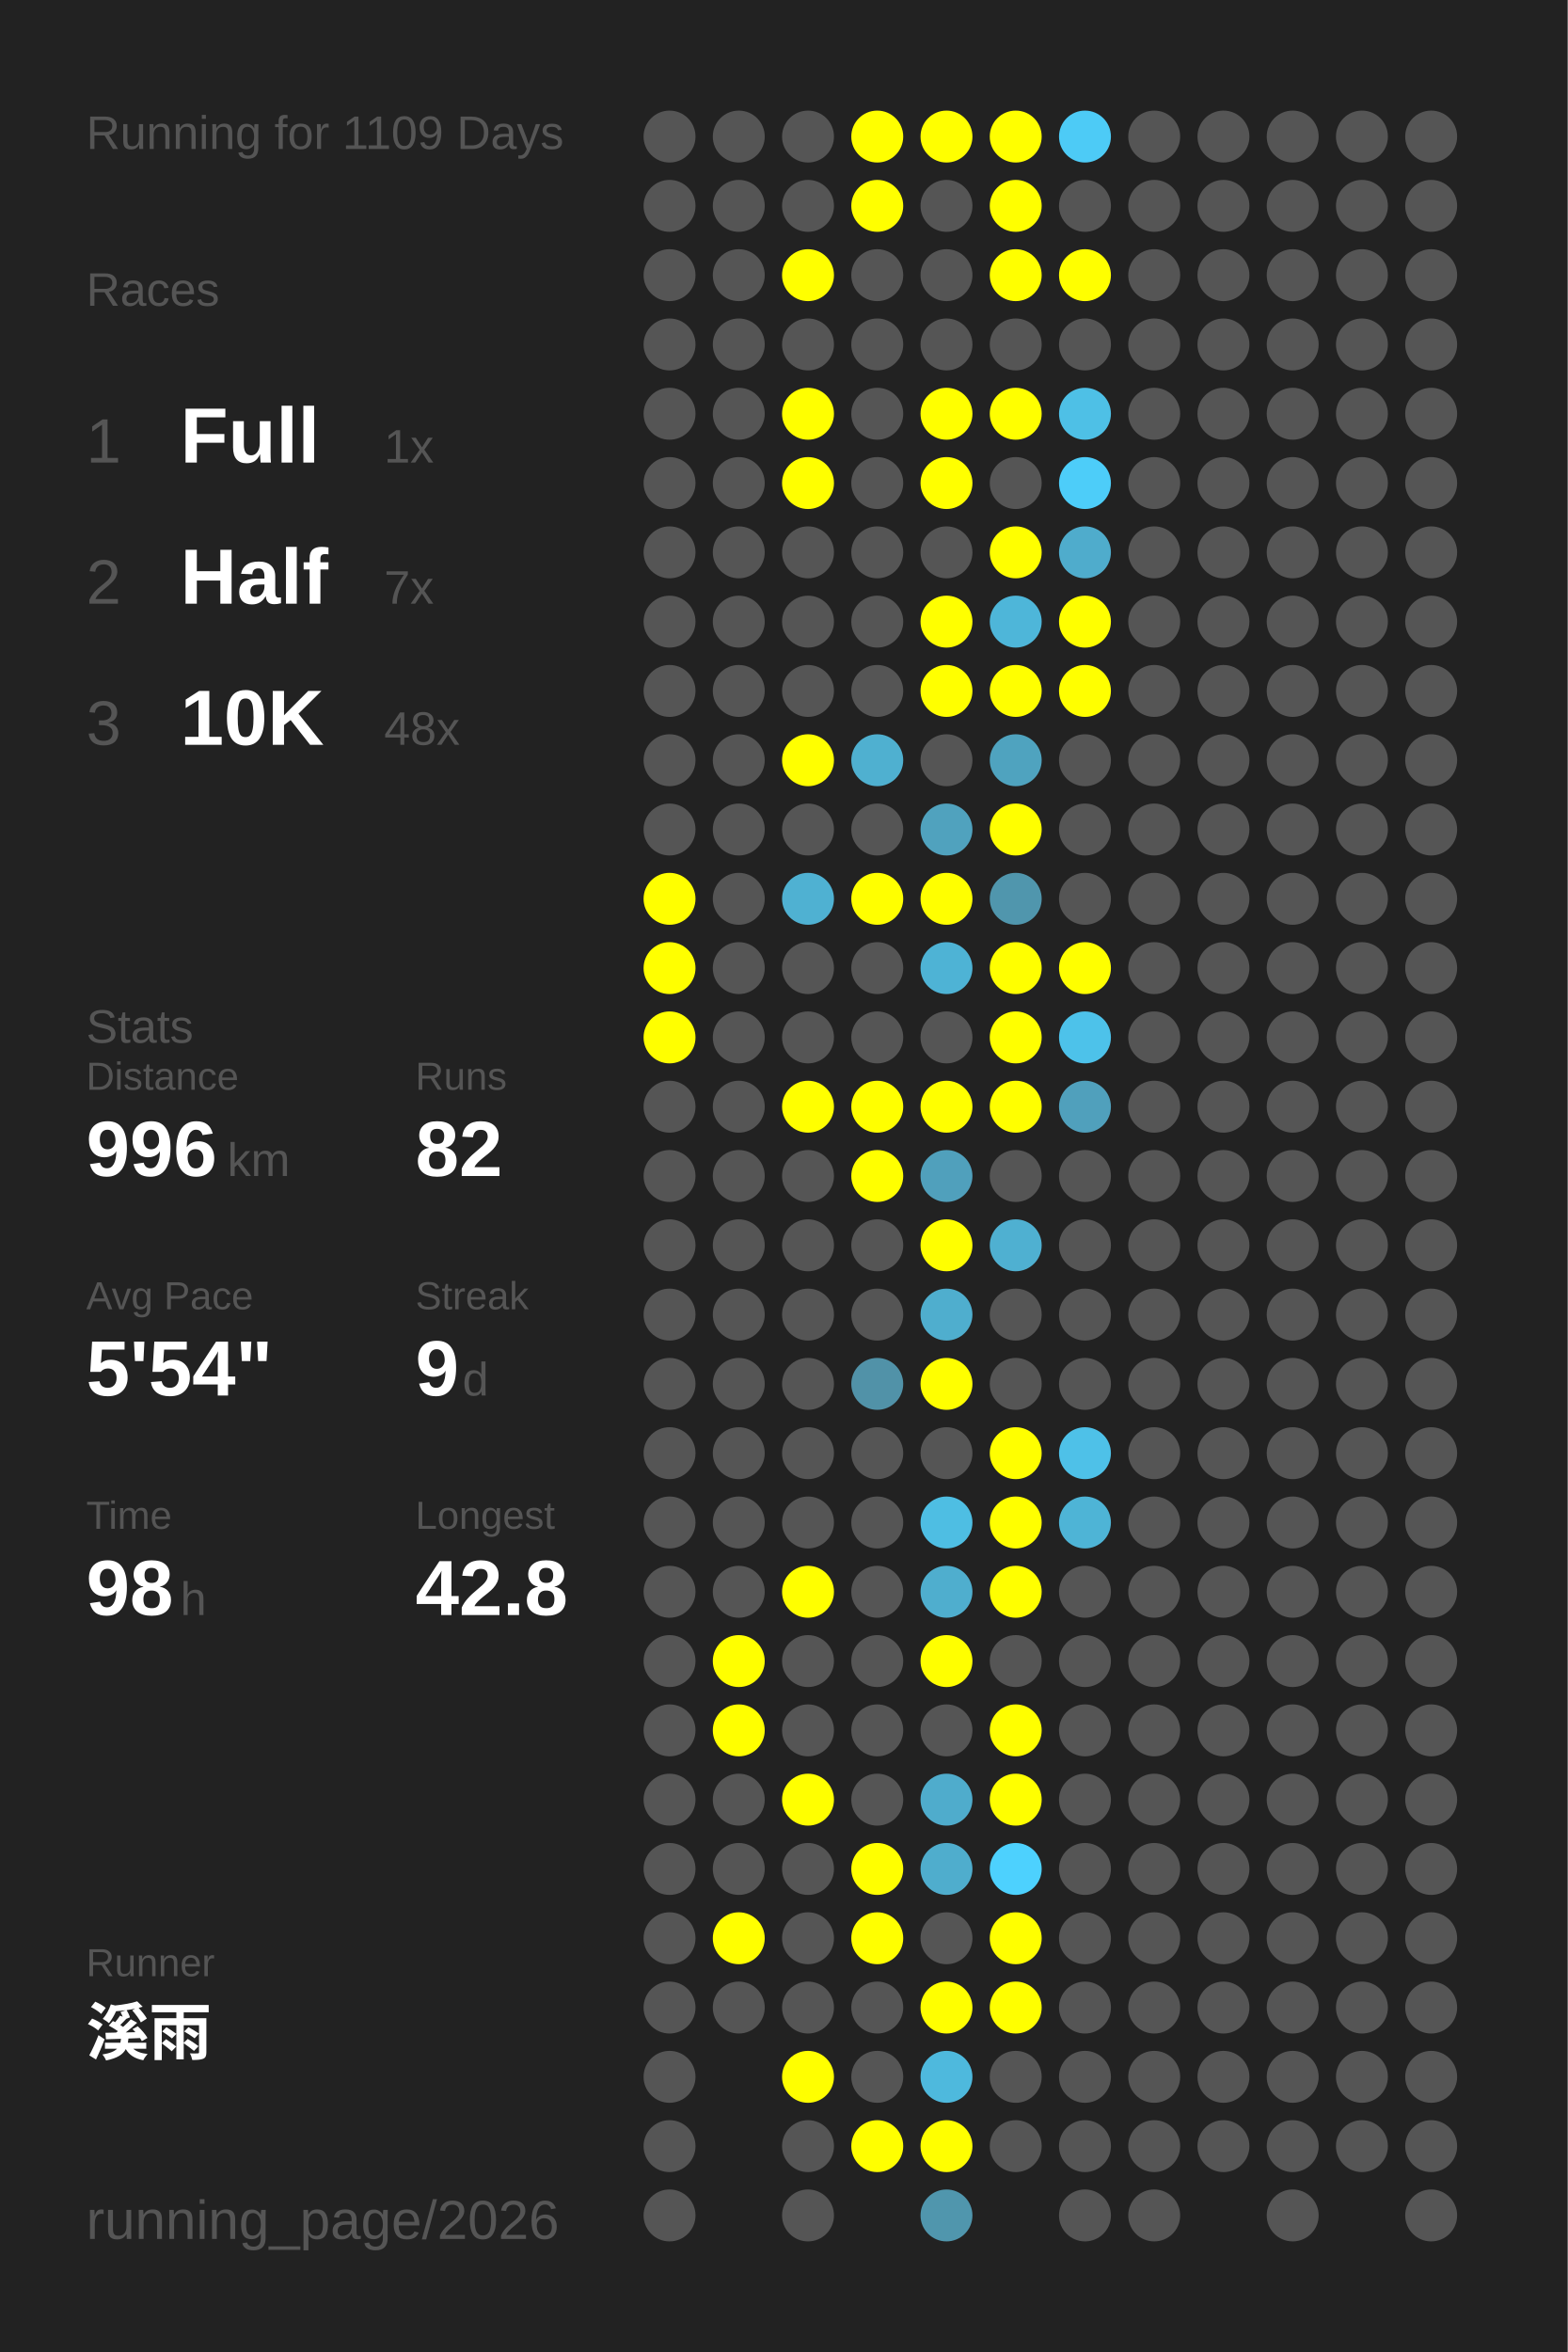
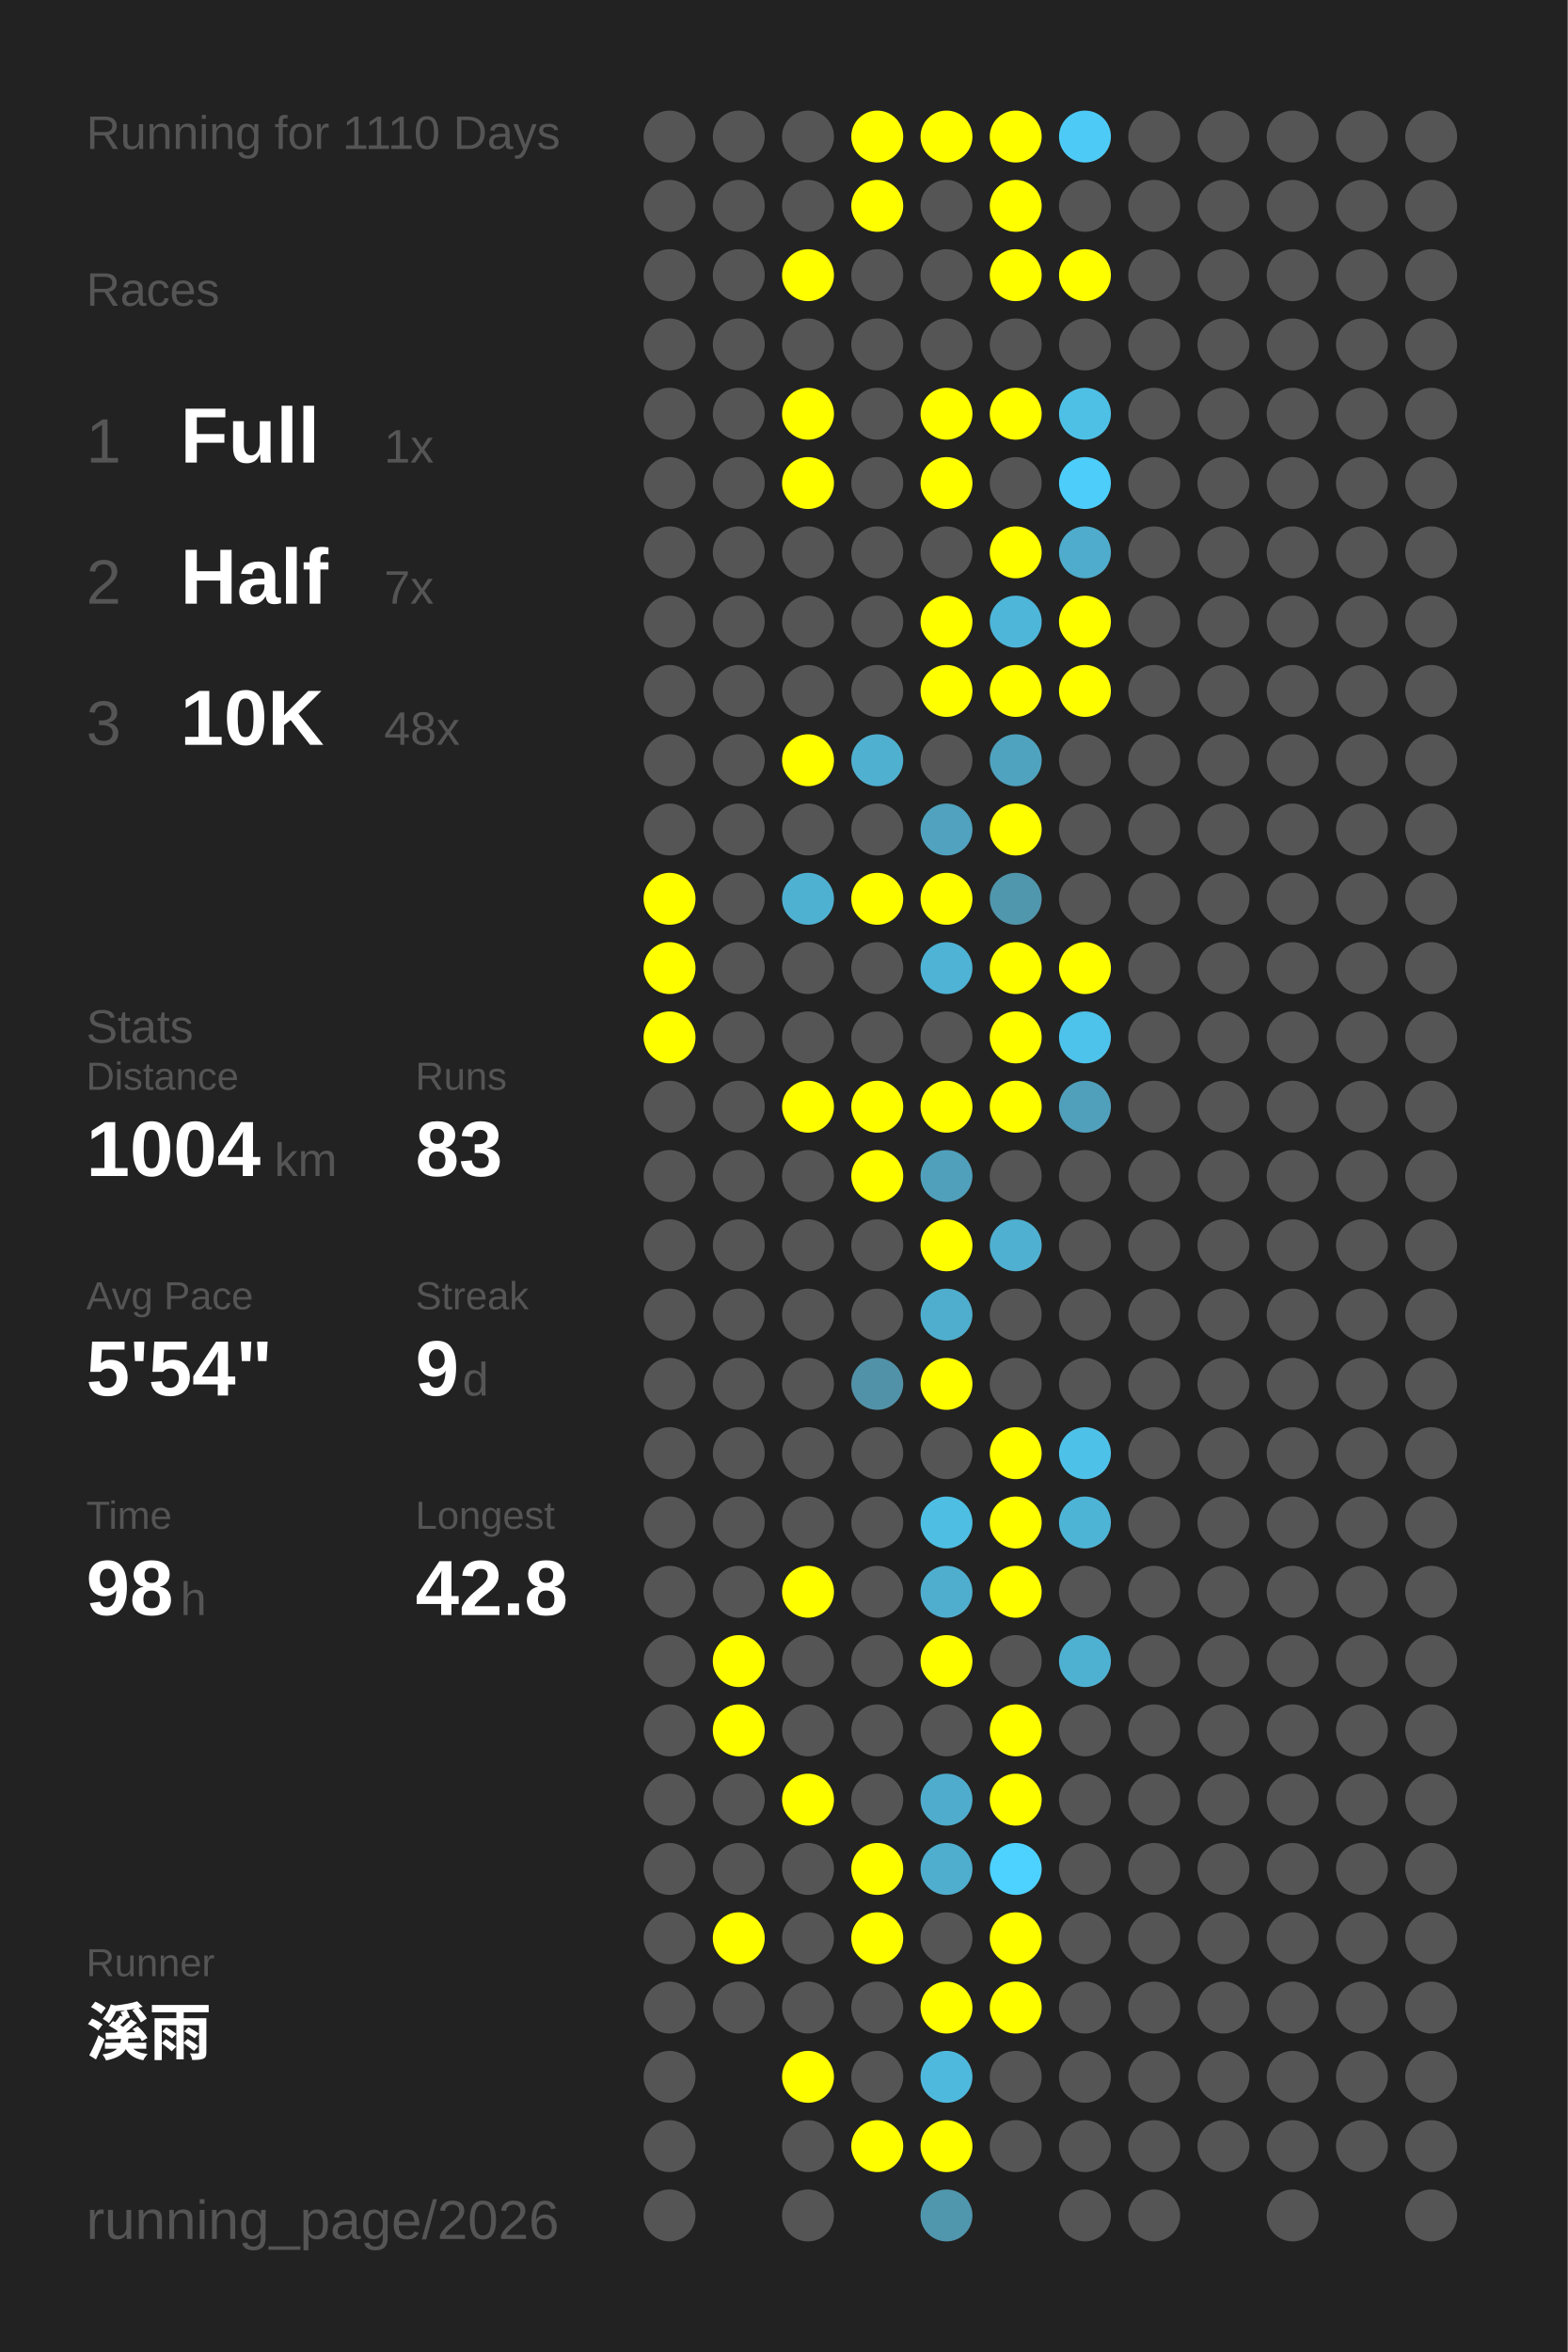
<svg xmlns="http://www.w3.org/2000/svg" baseProfile="full" height="300mm" version="1.1" viewBox="0,0,200,300" width="200mm">
  <defs />
  <rect fill="#222222" height="300" width="200" x="0" y="0" />
-   <text fill="#555555" style="font-size:6px; font-family:Arial;" x="11" y="19">Running for 1109 Days</text>
+   <text fill="#555555" style="font-size:6px; font-family:Arial;" x="11" y="19">Running for 1110 Days</text>
  <text fill="#555555" style="font-size:6px; font-family:Arial;" x="11" y="39">Races</text>
  <text fill="#555555" style="font-size:8px; font-family:Arial;" x="11" y="59">1</text>
  <text fill="#FFFFFF" style="font-size:10px; font-family:Arial; font-weight:bold;" x="23" y="59">Full</text>
  <text fill="#555555" style="font-size:6px; font-family:Arial;" x="49" y="59">1x</text>
  <text fill="#555555" style="font-size:8px; font-family:Arial;" x="11" y="77">2</text>
  <text fill="#FFFFFF" style="font-size:10px; font-family:Arial; font-weight:bold;" x="23" y="77">Half</text>
  <text fill="#555555" style="font-size:6px; font-family:Arial;" x="49" y="77">7x</text>
  <text fill="#555555" style="font-size:8px; font-family:Arial;" x="11" y="95">3</text>
  <text fill="#FFFFFF" style="font-size:10px; font-family:Arial; font-weight:bold;" x="23" y="95">10K</text>
  <text fill="#555555" style="font-size:6px; font-family:Arial;" x="49" y="95">48x</text>
  <text fill="#555555" style="font-size:6px; font-family:Arial;" x="11" y="133">Stats</text>
  <text fill="#555555" style="font-size:5px; font-family:Arial;" x="11" y="139">Distance</text>
-   <text fill="#FFFFFF" style="font-size:10px; font-family:Arial; font-weight:bold;" x="11" y="150">996</text>
-   <text fill="#555555" style="font-size:6px; font-family:Arial;" x="29" y="150">km</text>
+   <text fill="#FFFFFF" style="font-size:10px; font-family:Arial; font-weight:bold;" x="11" y="150">1004</text>
+   <text fill="#555555" style="font-size:6px; font-family:Arial;" x="35" y="150">km</text>
  <text fill="#555555" style="font-size:5px; font-family:Arial;" x="53" y="139">Runs</text>
-   <text fill="#FFFFFF" style="font-size:10px; font-family:Arial; font-weight:bold;" x="53" y="150">82</text>
+   <text fill="#FFFFFF" style="font-size:10px; font-family:Arial; font-weight:bold;" x="53" y="150">83</text>
  <text fill="#555555" style="font-size:5px; font-family:Arial;" x="11" y="167">Avg Pace</text>
  <text fill="#FFFFFF" style="font-size:10px; font-family:Arial; font-weight:bold;" x="11" y="178">5'54"</text>
  <text fill="#555555" style="font-size:5px; font-family:Arial;" x="53" y="167">Streak</text>
  <text fill="#FFFFFF" style="font-size:10px; font-family:Arial; font-weight:bold;" x="53" y="178">9</text>
  <text fill="#555555" style="font-size:6px; font-family:Arial;" x="59" y="178">d</text>
  <text fill="#555555" style="font-size:5px; font-family:Arial;" x="11" y="195">Time</text>
  <text fill="#FFFFFF" style="font-size:10px; font-family:Arial; font-weight:bold;" x="11" y="206">98</text>
  <text fill="#555555" style="font-size:6px; font-family:Arial;" x="23" y="206">h</text>
  <text fill="#555555" style="font-size:5px; font-family:Arial;" x="53" y="195">Longest</text>
  <text fill="#FFFFFF" style="font-size:10px; font-family:Arial; font-weight:bold;" x="53" y="206">42.8</text>
  <text fill="#555555" style="font-size:5px; font-family:Arial;" x="11" y="252.065">Runner</text>
  <text fill="#FFFFFF" style="font-size:8px; font-family:Arial; font-weight:bold;" x="11" y="262.065">溪雨</text>
  <text fill="#555555" style="font-size:7px; font-family:Arial;" x="11" y="285.581">running_page/2026</text>
  <circle cx="85.417" cy="17.419" fill="#555555" r="3.312" />
  <circle cx="85.417" cy="26.258" fill="#555555" r="3.312" />
  <circle cx="85.417" cy="35.097" fill="#555555" r="3.312" />
  <circle cx="85.417" cy="43.935" fill="#555555" r="3.312" />
  <circle cx="85.417" cy="52.774" fill="#555555" r="3.312" />
  <circle cx="85.417" cy="61.613" fill="#555555" r="3.312" />
  <circle cx="85.417" cy="70.452" fill="#555555" r="3.312" />
  <circle cx="85.417" cy="79.29" fill="#555555" r="3.312" />
  <circle cx="85.417" cy="88.129" fill="#555555" r="3.312" />
  <circle cx="85.417" cy="96.968" fill="#555555" r="3.312" />
  <circle cx="85.417" cy="105.806" fill="#555555" r="3.312" />
  <circle cx="85.417" cy="114.645" fill="#FFFF00" r="3.312" />
  <circle cx="85.417" cy="123.484" fill="#FFFF00" r="3.312" />
  <circle cx="85.417" cy="132.323" fill="#FFFF00" r="3.312" />
  <circle cx="85.417" cy="141.161" fill="#555555" r="3.312" />
  <circle cx="85.417" cy="150" fill="#555555" r="3.312" />
  <circle cx="85.417" cy="158.839" fill="#555555" r="3.312" />
  <circle cx="85.417" cy="167.677" fill="#555555" r="3.312" />
  <circle cx="85.417" cy="176.516" fill="#555555" r="3.312" />
  <circle cx="85.417" cy="185.355" fill="#555555" r="3.312" />
  <circle cx="85.417" cy="194.194" fill="#555555" r="3.312" />
  <circle cx="85.417" cy="203.032" fill="#555555" r="3.312" />
  <circle cx="85.417" cy="211.871" fill="#555555" r="3.312" />
  <circle cx="85.417" cy="220.71" fill="#555555" r="3.312" />
  <circle cx="85.417" cy="229.548" fill="#555555" r="3.312" />
  <circle cx="85.417" cy="238.387" fill="#555555" r="3.312" />
  <circle cx="85.417" cy="247.226" fill="#555555" r="3.312" />
  <circle cx="85.417" cy="256.065" fill="#555555" r="3.312" />
  <circle cx="85.417" cy="264.903" fill="#555555" r="3.312" />
  <circle cx="85.417" cy="273.742" fill="#555555" r="3.312" />
  <circle cx="85.417" cy="282.581" fill="#555555" r="3.312" />
  <circle cx="94.25" cy="17.419" fill="#555555" r="3.312" />
  <circle cx="94.25" cy="26.258" fill="#555555" r="3.312" />
  <circle cx="94.25" cy="35.097" fill="#555555" r="3.312" />
  <circle cx="94.25" cy="43.935" fill="#555555" r="3.312" />
  <circle cx="94.25" cy="52.774" fill="#555555" r="3.312" />
  <circle cx="94.25" cy="61.613" fill="#555555" r="3.312" />
  <circle cx="94.25" cy="70.452" fill="#555555" r="3.312" />
  <circle cx="94.25" cy="79.29" fill="#555555" r="3.312" />
  <circle cx="94.25" cy="88.129" fill="#555555" r="3.312" />
  <circle cx="94.25" cy="96.968" fill="#555555" r="3.312" />
  <circle cx="94.25" cy="105.806" fill="#555555" r="3.312" />
  <circle cx="94.25" cy="114.645" fill="#555555" r="3.312" />
  <circle cx="94.25" cy="123.484" fill="#555555" r="3.312" />
  <circle cx="94.25" cy="132.323" fill="#555555" r="3.312" />
  <circle cx="94.25" cy="141.161" fill="#555555" r="3.312" />
  <circle cx="94.25" cy="150" fill="#555555" r="3.312" />
  <circle cx="94.25" cy="158.839" fill="#555555" r="3.312" />
  <circle cx="94.25" cy="167.677" fill="#555555" r="3.312" />
  <circle cx="94.25" cy="176.516" fill="#555555" r="3.312" />
  <circle cx="94.25" cy="185.355" fill="#555555" r="3.312" />
  <circle cx="94.25" cy="194.194" fill="#555555" r="3.312" />
  <circle cx="94.25" cy="203.032" fill="#555555" r="3.312" />
  <circle cx="94.25" cy="211.871" fill="#FFFF00" r="3.312" />
  <circle cx="94.25" cy="220.71" fill="#FFFF00" r="3.312" />
  <circle cx="94.25" cy="229.548" fill="#555555" r="3.312" />
  <circle cx="94.25" cy="238.387" fill="#555555" r="3.312" />
  <circle cx="94.25" cy="247.226" fill="#FFFF00" r="3.312" />
  <circle cx="94.25" cy="256.065" fill="#555555" r="3.312" />
  <circle cx="103.083" cy="17.419" fill="#555555" r="3.312" />
  <circle cx="103.083" cy="26.258" fill="#555555" r="3.312" />
  <circle cx="103.083" cy="35.097" fill="#FFFF00" r="3.312" />
  <circle cx="103.083" cy="43.935" fill="#555555" r="3.312" />
  <circle cx="103.083" cy="52.774" fill="#FFFF00" r="3.312" />
  <circle cx="103.083" cy="61.613" fill="#FFFF00" r="3.312" />
  <circle cx="103.083" cy="70.452" fill="#555555" r="3.312" />
  <circle cx="103.083" cy="79.29" fill="#555555" r="3.312" />
  <circle cx="103.083" cy="88.129" fill="#555555" r="3.312" />
  <circle cx="103.083" cy="96.968" fill="#FFFF00" r="3.312" />
  <circle cx="103.083" cy="105.806" fill="#555555" r="3.312" />
  <circle cx="103.083" cy="114.645" fill="#4fb1d2" r="3.312" />
  <circle cx="103.083" cy="123.484" fill="#555555" r="3.312" />
  <circle cx="103.083" cy="132.323" fill="#555555" r="3.312" />
  <circle cx="103.083" cy="141.161" fill="#FFFF00" r="3.312" />
  <circle cx="103.083" cy="150" fill="#555555" r="3.312" />
  <circle cx="103.083" cy="158.839" fill="#555555" r="3.312" />
  <circle cx="103.083" cy="167.677" fill="#555555" r="3.312" />
  <circle cx="103.083" cy="176.516" fill="#555555" r="3.312" />
  <circle cx="103.083" cy="185.355" fill="#555555" r="3.312" />
  <circle cx="103.083" cy="194.194" fill="#555555" r="3.312" />
  <circle cx="103.083" cy="203.032" fill="#FFFF00" r="3.312" />
  <circle cx="103.083" cy="211.871" fill="#555555" r="3.312" />
  <circle cx="103.083" cy="220.71" fill="#555555" r="3.312" />
  <circle cx="103.083" cy="229.548" fill="#FFFF00" r="3.312" />
  <circle cx="103.083" cy="238.387" fill="#555555" r="3.312" />
  <circle cx="103.083" cy="247.226" fill="#555555" r="3.312" />
  <circle cx="103.083" cy="256.065" fill="#555555" r="3.312" />
  <circle cx="103.083" cy="264.903" fill="#FFFF00" r="3.312" />
  <circle cx="103.083" cy="273.742" fill="#555555" r="3.312" />
  <circle cx="103.083" cy="282.581" fill="#555555" r="3.312" />
  <circle cx="111.917" cy="17.419" fill="#FFFF00" r="3.312" />
  <circle cx="111.917" cy="26.258" fill="#FFFF00" r="3.312" />
  <circle cx="111.917" cy="35.097" fill="#555555" r="3.312" />
  <circle cx="111.917" cy="43.935" fill="#555555" r="3.312" />
  <circle cx="111.917" cy="52.774" fill="#555555" r="3.312" />
  <circle cx="111.917" cy="61.613" fill="#555555" r="3.312" />
  <circle cx="111.917" cy="70.452" fill="#555555" r="3.312" />
  <circle cx="111.917" cy="79.29" fill="#555555" r="3.312" />
  <circle cx="111.917" cy="88.129" fill="#555555" r="3.312" />
  <circle cx="111.917" cy="96.968" fill="#4fb0d0" r="3.312" />
  <circle cx="111.917" cy="105.806" fill="#555555" r="3.312" />
  <circle cx="111.917" cy="114.645" fill="#FFFF00" r="3.312" />
  <circle cx="111.917" cy="123.484" fill="#555555" r="3.312" />
  <circle cx="111.917" cy="132.323" fill="#555555" r="3.312" />
  <circle cx="111.917" cy="141.161" fill="#FFFF00" r="3.312" />
  <circle cx="111.917" cy="150" fill="#FFFF00" r="3.312" />
  <circle cx="111.917" cy="158.839" fill="#555555" r="3.312" />
  <circle cx="111.917" cy="167.677" fill="#555555" r="3.312" />
  <circle cx="111.917" cy="176.516" fill="#5192a8" r="3.312" />
  <circle cx="111.917" cy="185.355" fill="#555555" r="3.312" />
  <circle cx="111.917" cy="194.194" fill="#555555" r="3.312" />
  <circle cx="111.917" cy="203.032" fill="#555555" r="3.312" />
  <circle cx="111.917" cy="211.871" fill="#555555" r="3.312" />
  <circle cx="111.917" cy="220.71" fill="#555555" r="3.312" />
  <circle cx="111.917" cy="229.548" fill="#555555" r="3.312" />
  <circle cx="111.917" cy="238.387" fill="#FFFF00" r="3.312" />
  <circle cx="111.917" cy="247.226" fill="#FFFF00" r="3.312" />
  <circle cx="111.917" cy="256.065" fill="#555555" r="3.312" />
  <circle cx="111.917" cy="264.903" fill="#555555" r="3.312" />
  <circle cx="111.917" cy="273.742" fill="#FFFF00" r="3.312" />
  <circle cx="120.75" cy="17.419" fill="#FFFF00" r="3.312" />
  <circle cx="120.75" cy="26.258" fill="#555555" r="3.312" />
  <circle cx="120.75" cy="35.097" fill="#555555" r="3.312" />
  <circle cx="120.75" cy="43.935" fill="#555555" r="3.312" />
  <circle cx="120.75" cy="52.774" fill="#FFFF00" r="3.312" />
  <circle cx="120.75" cy="61.613" fill="#FFFF00" r="3.312" />
  <circle cx="120.75" cy="70.452" fill="#555555" r="3.312" />
  <circle cx="120.75" cy="79.29" fill="#FFFF00" r="3.312" />
  <circle cx="120.75" cy="88.129" fill="#FFFF00" r="3.312" />
  <circle cx="120.75" cy="96.968" fill="#555555" r="3.312" />
  <circle cx="120.75" cy="105.806" fill="#50a2be" r="3.312" />
  <circle cx="120.75" cy="114.645" fill="#FFFF00" r="3.312" />
  <circle cx="120.75" cy="123.484" fill="#4eb3d5" r="3.312" />
  <circle cx="120.75" cy="132.323" fill="#555555" r="3.312" />
  <circle cx="120.75" cy="141.161" fill="#FFFF00" r="3.312" />
  <circle cx="120.75" cy="150" fill="#50a0bc" r="3.312" />
  <circle cx="120.75" cy="158.839" fill="#FFFF00" r="3.312" />
  <circle cx="120.75" cy="167.677" fill="#4faece" r="3.312" />
  <circle cx="120.75" cy="176.516" fill="#FFFF00" r="3.312" />
  <circle cx="120.75" cy="185.355" fill="#555555" r="3.312" />
  <circle cx="120.75" cy="194.194" fill="#4ebee3" r="3.312" />
  <circle cx="120.75" cy="203.032" fill="#4faece" r="3.312" />
  <circle cx="120.75" cy="211.871" fill="#FFFF00" r="3.312" />
  <circle cx="120.75" cy="220.71" fill="#555555" r="3.312" />
  <circle cx="120.75" cy="229.548" fill="#4faccc" r="3.312" />
  <circle cx="120.75" cy="238.387" fill="#4fadcd" r="3.312" />
  <circle cx="120.75" cy="247.226" fill="#555555" r="3.312" />
  <circle cx="120.75" cy="256.065" fill="#FFFF00" r="3.312" />
  <circle cx="120.75" cy="264.903" fill="#4eb9dd" r="3.312" />
  <circle cx="120.75" cy="273.742" fill="#FFFF00" r="3.312" />
  <circle cx="120.75" cy="282.581" fill="#5096ad" r="3.312" />
  <circle cx="129.583" cy="17.419" fill="#FFFF00" r="3.312" />
  <circle cx="129.583" cy="26.258" fill="#FFFF00" r="3.312" />
  <circle cx="129.583" cy="35.097" fill="#FFFF00" r="3.312" />
  <circle cx="129.583" cy="43.935" fill="#555555" r="3.312" />
  <circle cx="129.583" cy="52.774" fill="#FFFF00" r="3.312" />
  <circle cx="129.583" cy="61.613" fill="#555555" r="3.312" />
  <circle cx="129.583" cy="70.452" fill="#FFFF00" r="3.312" />
  <circle cx="129.583" cy="79.29" fill="#4eb6d9" r="3.312" />
  <circle cx="129.583" cy="88.129" fill="#FFFF00" r="3.312" />
  <circle cx="129.583" cy="96.968" fill="#4fa3bf" r="3.312" />
  <circle cx="129.583" cy="105.806" fill="#FFFF00" r="3.312" />
  <circle cx="129.583" cy="114.645" fill="#5096ad" r="3.312" />
  <circle cx="129.583" cy="123.484" fill="#FFFF00" r="3.312" />
  <circle cx="129.583" cy="132.323" fill="#FFFF00" r="3.312" />
  <circle cx="129.583" cy="141.161" fill="#FFFF00" r="3.312" />
  <circle cx="129.583" cy="150" fill="#555555" r="3.312" />
  <circle cx="129.583" cy="158.839" fill="#4fb0d1" r="3.312" />
  <circle cx="129.583" cy="167.677" fill="#555555" r="3.312" />
  <circle cx="129.583" cy="176.516" fill="#555555" r="3.312" />
  <circle cx="129.583" cy="185.355" fill="#FFFF00" r="3.312" />
  <circle cx="129.583" cy="194.194" fill="#FFFF00" r="3.312" />
  <circle cx="129.583" cy="203.032" fill="#FFFF00" r="3.312" />
  <circle cx="129.583" cy="211.871" fill="#555555" r="3.312" />
  <circle cx="129.583" cy="220.71" fill="#FFFF00" r="3.312" />
  <circle cx="129.583" cy="229.548" fill="#FFFF00" r="3.312" />
  <circle cx="129.583" cy="238.387" fill="#4dd1fe" r="3.312" />
  <circle cx="129.583" cy="247.226" fill="#FFFF00" r="3.312" />
  <circle cx="129.583" cy="256.065" fill="#FFFF00" r="3.312" />
  <circle cx="129.583" cy="264.903" fill="#555555" r="3.312" />
  <circle cx="129.583" cy="273.742" fill="#555555" r="3.312" />
  <circle cx="138.417" cy="17.419" fill="#4dcbf6" r="3.312" />
  <circle cx="138.417" cy="26.258" fill="#555555" r="3.312" />
  <circle cx="138.417" cy="35.097" fill="#FFFF00" r="3.312" />
  <circle cx="138.417" cy="43.935" fill="#555555" r="3.312" />
  <circle cx="138.417" cy="52.774" fill="#4ec0e6" r="3.312" />
  <circle cx="138.417" cy="61.613" fill="#4dcdf9" r="3.312" />
  <circle cx="138.417" cy="70.452" fill="#4faccc" r="3.312" />
  <circle cx="138.417" cy="79.29" fill="#FFFF00" r="3.312" />
  <circle cx="138.417" cy="88.129" fill="#FFFF00" r="3.312" />
  <circle cx="138.417" cy="96.968" fill="#555555" r="3.312" />
  <circle cx="138.417" cy="105.806" fill="#555555" r="3.312" />
  <circle cx="138.417" cy="114.645" fill="#555555" r="3.312" />
  <circle cx="138.417" cy="123.484" fill="#FFFF00" r="3.312" />
  <circle cx="138.417" cy="132.323" fill="#4dc2ea" r="3.312" />
  <circle cx="138.417" cy="141.161" fill="#50a0bc" r="3.312" />
  <circle cx="138.417" cy="150" fill="#555555" r="3.312" />
  <circle cx="138.417" cy="158.839" fill="#555555" r="3.312" />
  <circle cx="138.417" cy="167.677" fill="#555555" r="3.312" />
  <circle cx="138.417" cy="176.516" fill="#555555" r="3.312" />
  <circle cx="138.417" cy="185.355" fill="#4ec1e8" r="3.312" />
  <circle cx="138.417" cy="194.194" fill="#4eb4d6" r="3.312" />
  <circle cx="138.417" cy="203.032" fill="#555555" r="3.312" />
-   <circle cx="138.417" cy="211.871" fill="#555555" r="3.312" />
+   <circle cx="138.417" cy="211.871" fill="#4fb1d2" r="3.312" />
  <circle cx="138.417" cy="220.71" fill="#555555" r="3.312" />
  <circle cx="138.417" cy="229.548" fill="#555555" r="3.312" />
  <circle cx="138.417" cy="238.387" fill="#555555" r="3.312" />
  <circle cx="138.417" cy="247.226" fill="#555555" r="3.312" />
  <circle cx="138.417" cy="256.065" fill="#555555" r="3.312" />
  <circle cx="138.417" cy="264.903" fill="#555555" r="3.312" />
  <circle cx="138.417" cy="273.742" fill="#555555" r="3.312" />
  <circle cx="138.417" cy="282.581" fill="#555555" r="3.312" />
  <circle cx="147.25" cy="17.419" fill="#555555" r="3.312" />
  <circle cx="147.25" cy="26.258" fill="#555555" r="3.312" />
  <circle cx="147.25" cy="35.097" fill="#555555" r="3.312" />
  <circle cx="147.25" cy="43.935" fill="#555555" r="3.312" />
  <circle cx="147.25" cy="52.774" fill="#555555" r="3.312" />
  <circle cx="147.25" cy="61.613" fill="#555555" r="3.312" />
  <circle cx="147.25" cy="70.452" fill="#555555" r="3.312" />
  <circle cx="147.25" cy="79.29" fill="#555555" r="3.312" />
  <circle cx="147.25" cy="88.129" fill="#555555" r="3.312" />
  <circle cx="147.25" cy="96.968" fill="#555555" r="3.312" />
  <circle cx="147.25" cy="105.806" fill="#555555" r="3.312" />
  <circle cx="147.25" cy="114.645" fill="#555555" r="3.312" />
  <circle cx="147.25" cy="123.484" fill="#555555" r="3.312" />
  <circle cx="147.25" cy="132.323" fill="#555555" r="3.312" />
  <circle cx="147.25" cy="141.161" fill="#555555" r="3.312" />
  <circle cx="147.25" cy="150" fill="#555555" r="3.312" />
  <circle cx="147.25" cy="158.839" fill="#555555" r="3.312" />
  <circle cx="147.25" cy="167.677" fill="#555555" r="3.312" />
  <circle cx="147.25" cy="176.516" fill="#555555" r="3.312" />
  <circle cx="147.25" cy="185.355" fill="#555555" r="3.312" />
  <circle cx="147.25" cy="194.194" fill="#555555" r="3.312" />
  <circle cx="147.25" cy="203.032" fill="#555555" r="3.312" />
  <circle cx="147.25" cy="211.871" fill="#555555" r="3.312" />
  <circle cx="147.25" cy="220.71" fill="#555555" r="3.312" />
  <circle cx="147.25" cy="229.548" fill="#555555" r="3.312" />
  <circle cx="147.25" cy="238.387" fill="#555555" r="3.312" />
  <circle cx="147.25" cy="247.226" fill="#555555" r="3.312" />
  <circle cx="147.25" cy="256.065" fill="#555555" r="3.312" />
  <circle cx="147.25" cy="264.903" fill="#555555" r="3.312" />
  <circle cx="147.25" cy="273.742" fill="#555555" r="3.312" />
  <circle cx="147.25" cy="282.581" fill="#555555" r="3.312" />
  <circle cx="156.083" cy="17.419" fill="#555555" r="3.312" />
  <circle cx="156.083" cy="26.258" fill="#555555" r="3.312" />
  <circle cx="156.083" cy="35.097" fill="#555555" r="3.312" />
  <circle cx="156.083" cy="43.935" fill="#555555" r="3.312" />
  <circle cx="156.083" cy="52.774" fill="#555555" r="3.312" />
  <circle cx="156.083" cy="61.613" fill="#555555" r="3.312" />
  <circle cx="156.083" cy="70.452" fill="#555555" r="3.312" />
  <circle cx="156.083" cy="79.29" fill="#555555" r="3.312" />
  <circle cx="156.083" cy="88.129" fill="#555555" r="3.312" />
  <circle cx="156.083" cy="96.968" fill="#555555" r="3.312" />
  <circle cx="156.083" cy="105.806" fill="#555555" r="3.312" />
  <circle cx="156.083" cy="114.645" fill="#555555" r="3.312" />
  <circle cx="156.083" cy="123.484" fill="#555555" r="3.312" />
  <circle cx="156.083" cy="132.323" fill="#555555" r="3.312" />
  <circle cx="156.083" cy="141.161" fill="#555555" r="3.312" />
  <circle cx="156.083" cy="150" fill="#555555" r="3.312" />
  <circle cx="156.083" cy="158.839" fill="#555555" r="3.312" />
  <circle cx="156.083" cy="167.677" fill="#555555" r="3.312" />
  <circle cx="156.083" cy="176.516" fill="#555555" r="3.312" />
  <circle cx="156.083" cy="185.355" fill="#555555" r="3.312" />
  <circle cx="156.083" cy="194.194" fill="#555555" r="3.312" />
  <circle cx="156.083" cy="203.032" fill="#555555" r="3.312" />
  <circle cx="156.083" cy="211.871" fill="#555555" r="3.312" />
  <circle cx="156.083" cy="220.71" fill="#555555" r="3.312" />
  <circle cx="156.083" cy="229.548" fill="#555555" r="3.312" />
  <circle cx="156.083" cy="238.387" fill="#555555" r="3.312" />
  <circle cx="156.083" cy="247.226" fill="#555555" r="3.312" />
  <circle cx="156.083" cy="256.065" fill="#555555" r="3.312" />
  <circle cx="156.083" cy="264.903" fill="#555555" r="3.312" />
  <circle cx="156.083" cy="273.742" fill="#555555" r="3.312" />
  <circle cx="164.917" cy="17.419" fill="#555555" r="3.312" />
  <circle cx="164.917" cy="26.258" fill="#555555" r="3.312" />
  <circle cx="164.917" cy="35.097" fill="#555555" r="3.312" />
  <circle cx="164.917" cy="43.935" fill="#555555" r="3.312" />
  <circle cx="164.917" cy="52.774" fill="#555555" r="3.312" />
  <circle cx="164.917" cy="61.613" fill="#555555" r="3.312" />
  <circle cx="164.917" cy="70.452" fill="#555555" r="3.312" />
  <circle cx="164.917" cy="79.29" fill="#555555" r="3.312" />
  <circle cx="164.917" cy="88.129" fill="#555555" r="3.312" />
  <circle cx="164.917" cy="96.968" fill="#555555" r="3.312" />
  <circle cx="164.917" cy="105.806" fill="#555555" r="3.312" />
  <circle cx="164.917" cy="114.645" fill="#555555" r="3.312" />
  <circle cx="164.917" cy="123.484" fill="#555555" r="3.312" />
  <circle cx="164.917" cy="132.323" fill="#555555" r="3.312" />
  <circle cx="164.917" cy="141.161" fill="#555555" r="3.312" />
  <circle cx="164.917" cy="150" fill="#555555" r="3.312" />
  <circle cx="164.917" cy="158.839" fill="#555555" r="3.312" />
  <circle cx="164.917" cy="167.677" fill="#555555" r="3.312" />
  <circle cx="164.917" cy="176.516" fill="#555555" r="3.312" />
  <circle cx="164.917" cy="185.355" fill="#555555" r="3.312" />
  <circle cx="164.917" cy="194.194" fill="#555555" r="3.312" />
  <circle cx="164.917" cy="203.032" fill="#555555" r="3.312" />
  <circle cx="164.917" cy="211.871" fill="#555555" r="3.312" />
  <circle cx="164.917" cy="220.71" fill="#555555" r="3.312" />
  <circle cx="164.917" cy="229.548" fill="#555555" r="3.312" />
  <circle cx="164.917" cy="238.387" fill="#555555" r="3.312" />
  <circle cx="164.917" cy="247.226" fill="#555555" r="3.312" />
  <circle cx="164.917" cy="256.065" fill="#555555" r="3.312" />
  <circle cx="164.917" cy="264.903" fill="#555555" r="3.312" />
  <circle cx="164.917" cy="273.742" fill="#555555" r="3.312" />
  <circle cx="164.917" cy="282.581" fill="#555555" r="3.312" />
  <circle cx="173.75" cy="17.419" fill="#555555" r="3.312" />
  <circle cx="173.75" cy="26.258" fill="#555555" r="3.312" />
  <circle cx="173.75" cy="35.097" fill="#555555" r="3.312" />
  <circle cx="173.75" cy="43.935" fill="#555555" r="3.312" />
  <circle cx="173.75" cy="52.774" fill="#555555" r="3.312" />
  <circle cx="173.75" cy="61.613" fill="#555555" r="3.312" />
  <circle cx="173.75" cy="70.452" fill="#555555" r="3.312" />
  <circle cx="173.75" cy="79.29" fill="#555555" r="3.312" />
  <circle cx="173.75" cy="88.129" fill="#555555" r="3.312" />
  <circle cx="173.75" cy="96.968" fill="#555555" r="3.312" />
  <circle cx="173.75" cy="105.806" fill="#555555" r="3.312" />
  <circle cx="173.75" cy="114.645" fill="#555555" r="3.312" />
  <circle cx="173.75" cy="123.484" fill="#555555" r="3.312" />
  <circle cx="173.75" cy="132.323" fill="#555555" r="3.312" />
  <circle cx="173.75" cy="141.161" fill="#555555" r="3.312" />
  <circle cx="173.75" cy="150" fill="#555555" r="3.312" />
  <circle cx="173.75" cy="158.839" fill="#555555" r="3.312" />
  <circle cx="173.75" cy="167.677" fill="#555555" r="3.312" />
  <circle cx="173.75" cy="176.516" fill="#555555" r="3.312" />
  <circle cx="173.75" cy="185.355" fill="#555555" r="3.312" />
  <circle cx="173.75" cy="194.194" fill="#555555" r="3.312" />
  <circle cx="173.75" cy="203.032" fill="#555555" r="3.312" />
  <circle cx="173.75" cy="211.871" fill="#555555" r="3.312" />
  <circle cx="173.75" cy="220.71" fill="#555555" r="3.312" />
  <circle cx="173.75" cy="229.548" fill="#555555" r="3.312" />
  <circle cx="173.75" cy="238.387" fill="#555555" r="3.312" />
  <circle cx="173.75" cy="247.226" fill="#555555" r="3.312" />
  <circle cx="173.75" cy="256.065" fill="#555555" r="3.312" />
  <circle cx="173.75" cy="264.903" fill="#555555" r="3.312" />
  <circle cx="173.75" cy="273.742" fill="#555555" r="3.312" />
  <circle cx="182.583" cy="17.419" fill="#555555" r="3.312" />
  <circle cx="182.583" cy="26.258" fill="#555555" r="3.312" />
  <circle cx="182.583" cy="35.097" fill="#555555" r="3.312" />
  <circle cx="182.583" cy="43.935" fill="#555555" r="3.312" />
  <circle cx="182.583" cy="52.774" fill="#555555" r="3.312" />
  <circle cx="182.583" cy="61.613" fill="#555555" r="3.312" />
  <circle cx="182.583" cy="70.452" fill="#555555" r="3.312" />
  <circle cx="182.583" cy="79.29" fill="#555555" r="3.312" />
  <circle cx="182.583" cy="88.129" fill="#555555" r="3.312" />
  <circle cx="182.583" cy="96.968" fill="#555555" r="3.312" />
  <circle cx="182.583" cy="105.806" fill="#555555" r="3.312" />
  <circle cx="182.583" cy="114.645" fill="#555555" r="3.312" />
  <circle cx="182.583" cy="123.484" fill="#555555" r="3.312" />
  <circle cx="182.583" cy="132.323" fill="#555555" r="3.312" />
  <circle cx="182.583" cy="141.161" fill="#555555" r="3.312" />
  <circle cx="182.583" cy="150" fill="#555555" r="3.312" />
  <circle cx="182.583" cy="158.839" fill="#555555" r="3.312" />
  <circle cx="182.583" cy="167.677" fill="#555555" r="3.312" />
  <circle cx="182.583" cy="176.516" fill="#555555" r="3.312" />
  <circle cx="182.583" cy="185.355" fill="#555555" r="3.312" />
  <circle cx="182.583" cy="194.194" fill="#555555" r="3.312" />
  <circle cx="182.583" cy="203.032" fill="#555555" r="3.312" />
  <circle cx="182.583" cy="211.871" fill="#555555" r="3.312" />
  <circle cx="182.583" cy="220.71" fill="#555555" r="3.312" />
  <circle cx="182.583" cy="229.548" fill="#555555" r="3.312" />
  <circle cx="182.583" cy="238.387" fill="#555555" r="3.312" />
  <circle cx="182.583" cy="247.226" fill="#555555" r="3.312" />
  <circle cx="182.583" cy="256.065" fill="#555555" r="3.312" />
  <circle cx="182.583" cy="264.903" fill="#555555" r="3.312" />
  <circle cx="182.583" cy="273.742" fill="#555555" r="3.312" />
  <circle cx="182.583" cy="282.581" fill="#555555" r="3.312" />
</svg>
